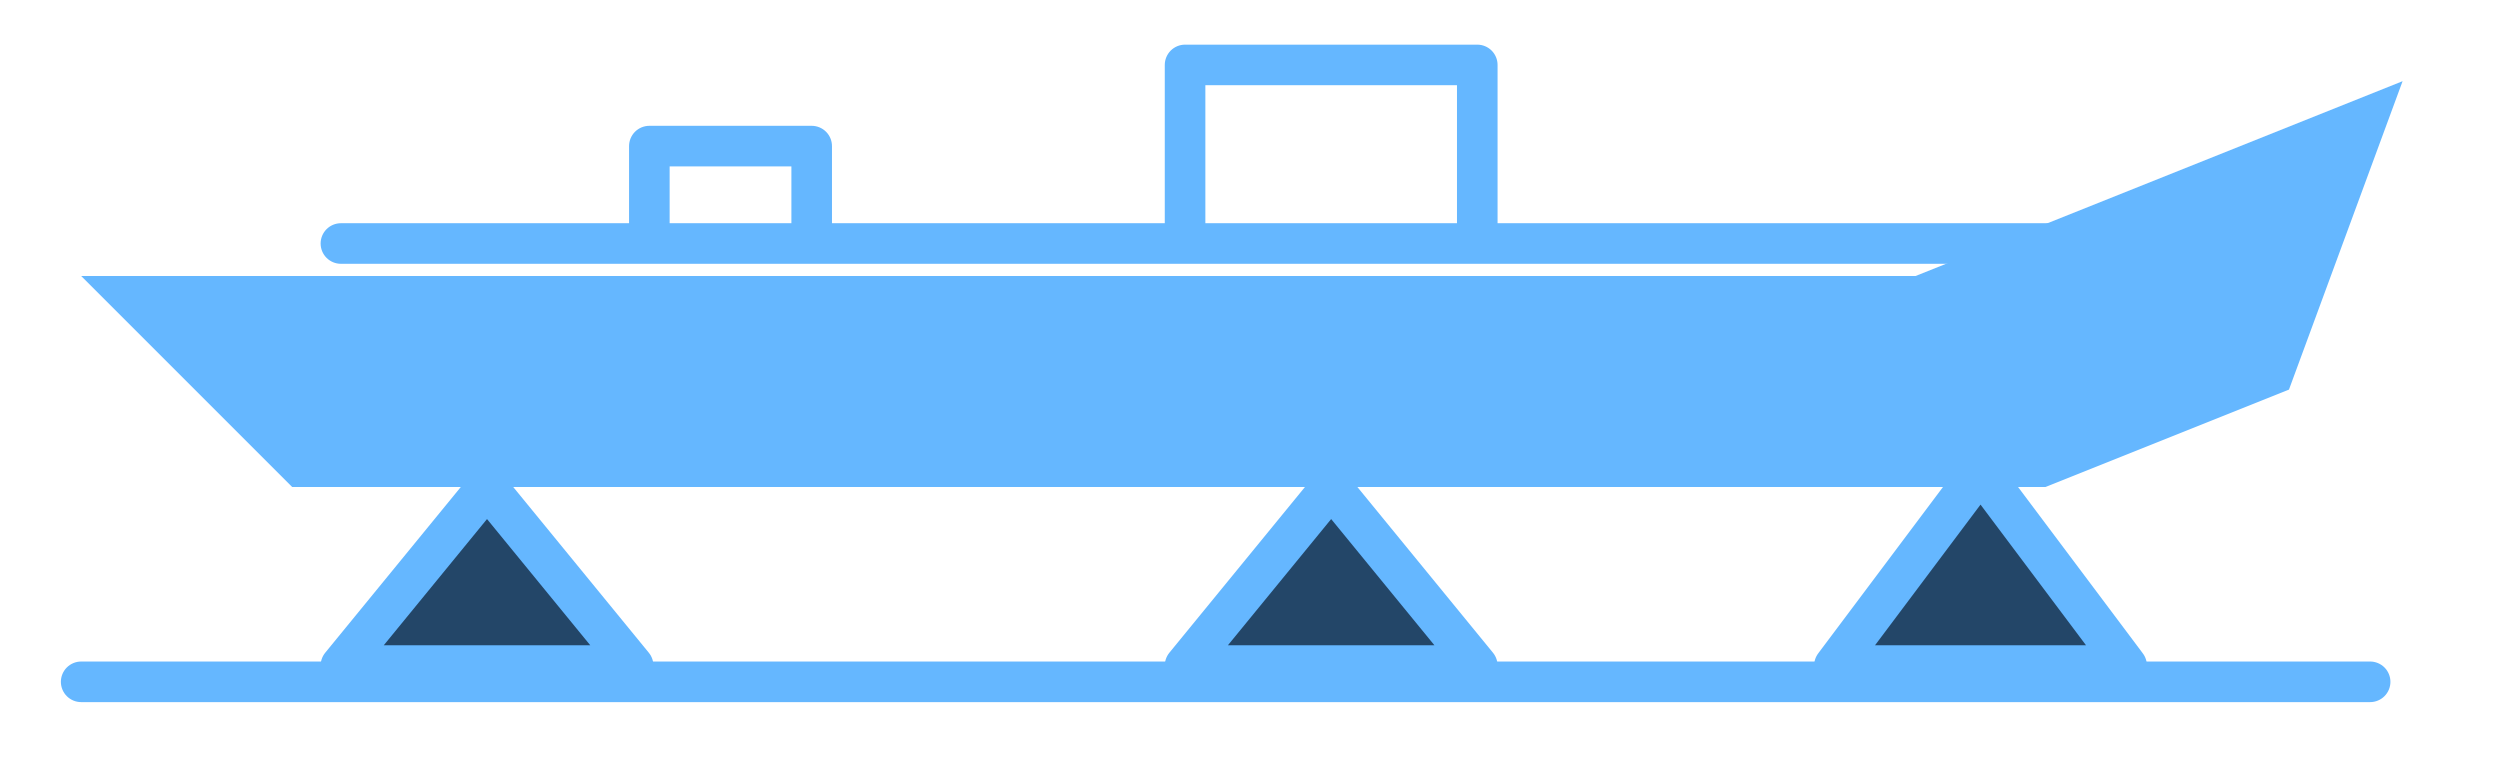
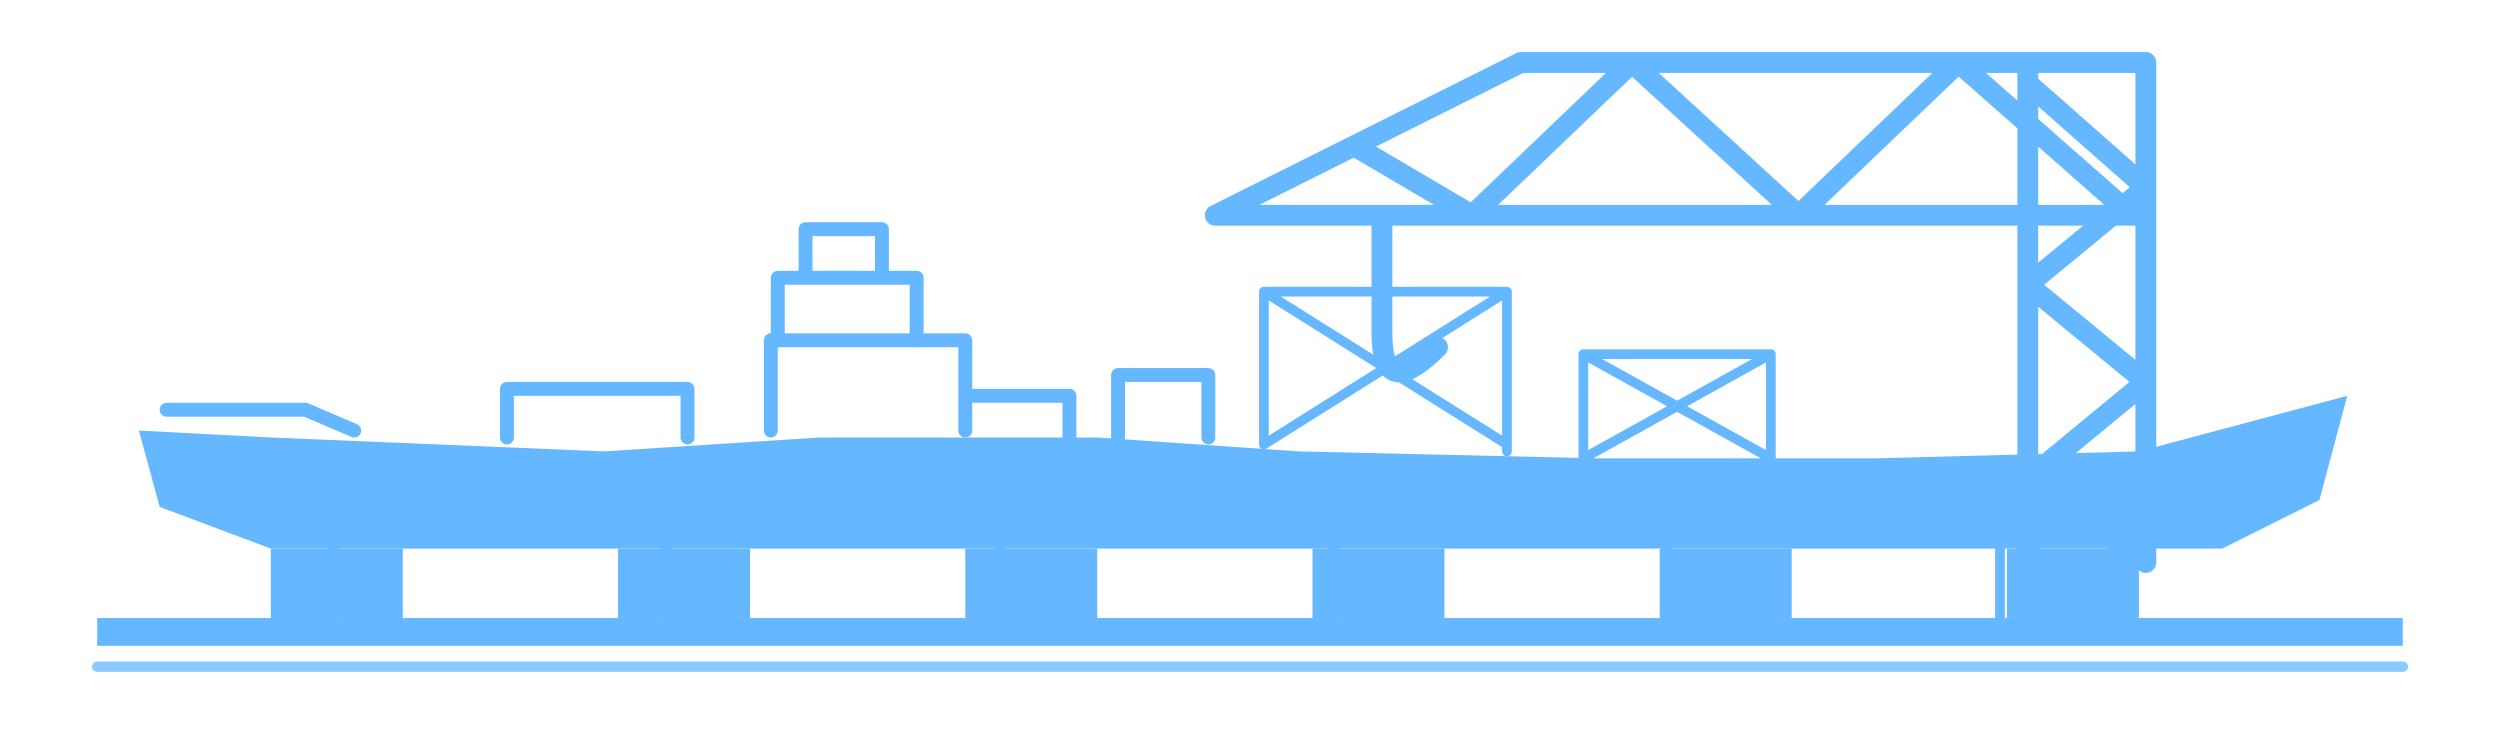
- <svg xmlns="http://www.w3.org/2000/svg" viewBox="-5 15 154 48" role="img" aria-label="Scafo sullo scalo di varo">
-   <g fill="none" stroke="#65b7ff" stroke-width="2.5" stroke-linejoin="round" stroke-linecap="round">
-     <path d="M0 32 L113 32 L143 20 L136 39 L121 45 H13Z" fill="#65b7ff" stroke="none" />
-     <path d="M16 30H125 M35 29V24H45V29 M68 29V19H86V29" />
-     <path d="M25 45L16 56H34Z M77 45L68 56H86Z M117 44L108 56H126Z" fill="#234668" />
-     <path d="M0 57H141" />
+ <svg xmlns="http://www.w3.org/2000/svg" viewBox="0 0 360 106" role="img" aria-label="Scafo di corazzata incompleto sullo scalo, con gru">
+   <g fill="#65b7ff" stroke="#65b7ff" stroke-linejoin="round" stroke-linecap="round">
+     <path d="M20 62 L39 63 L63 64 L87 65 L118 63 L158 63 L187 65 L230 66 L270 66 L308 65 L338 57 L334 72 L320 79 L39 79 L23 73 Z" stroke="none" />
+     <path d="M24 59H44L51 62M73 63V56H99V63M111 62V49H139V62M139 57H154V63M161 63V54H174V63" fill="none" stroke-width="2" />
+     <path d="M112 49V40H132V49M116 40V33H127V40" fill="none" stroke-width="2" />
+     <g fill="none" stroke-width="1.4">
+       <path d="M182 64V42H217V65M182 42L217 64M217 42L182 64M228 66V51H255V66M228 51L255 66M255 51L228 66" />
+       <path d="M48 78V92M96 78V92M144 78V92M192 78V92M240 78V92M288 78V92" />
+     </g>
+     <g stroke-width="3" fill="none">
+       <path d="M175 31L219 9H309V81M175 31H309M195 21L212 31L235 9L259 31L282 9L307 31M292 9V81M292 12L309 27L292 41L309 55L292 69L309 81M199 32V48Q199 58 207 50" />
+     </g>
+     <path d="M14 89H346V93H14Z" stroke="none" />
+     <path d="M39 79H58V89H39ZM89 79H108V89H89ZM139 79H158V89H139ZM189 79H208V89H189ZM239 79H258V89H239ZM289 79H308V89H289Z" stroke="none" />
+     <path d="M14 96H346" stroke-width="1.5" opacity=".75" />
  </g>
</svg>
